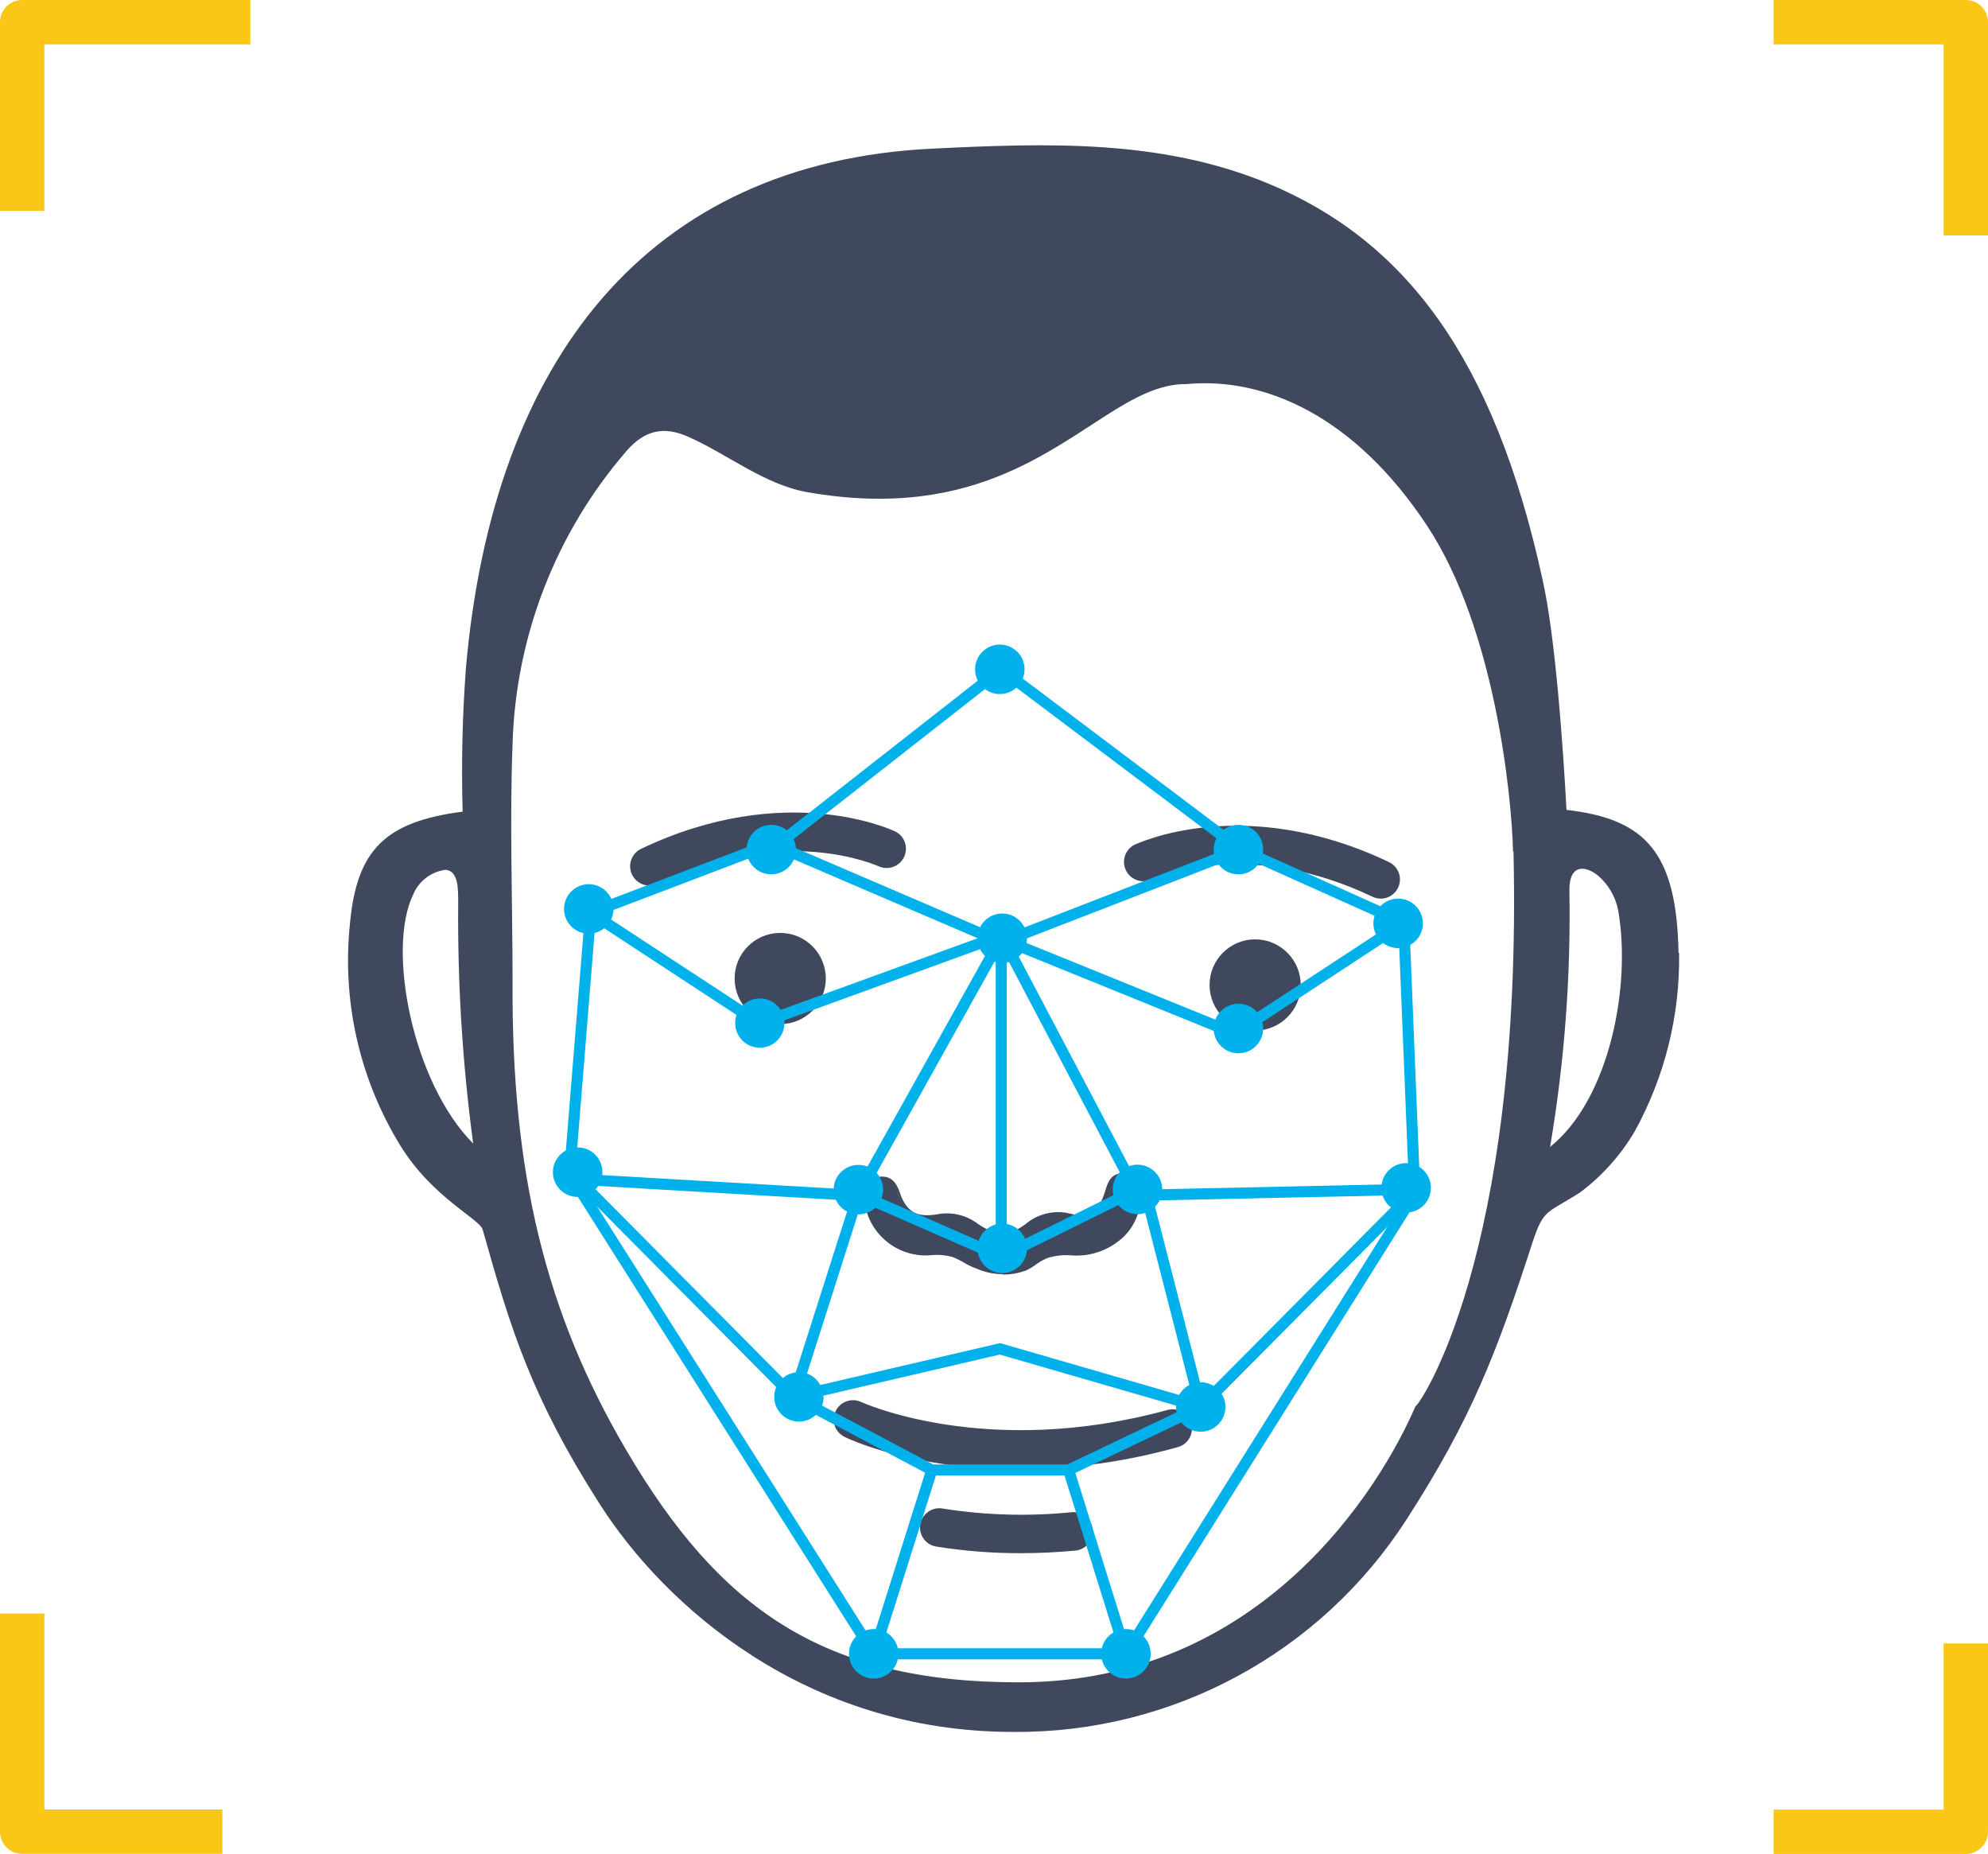
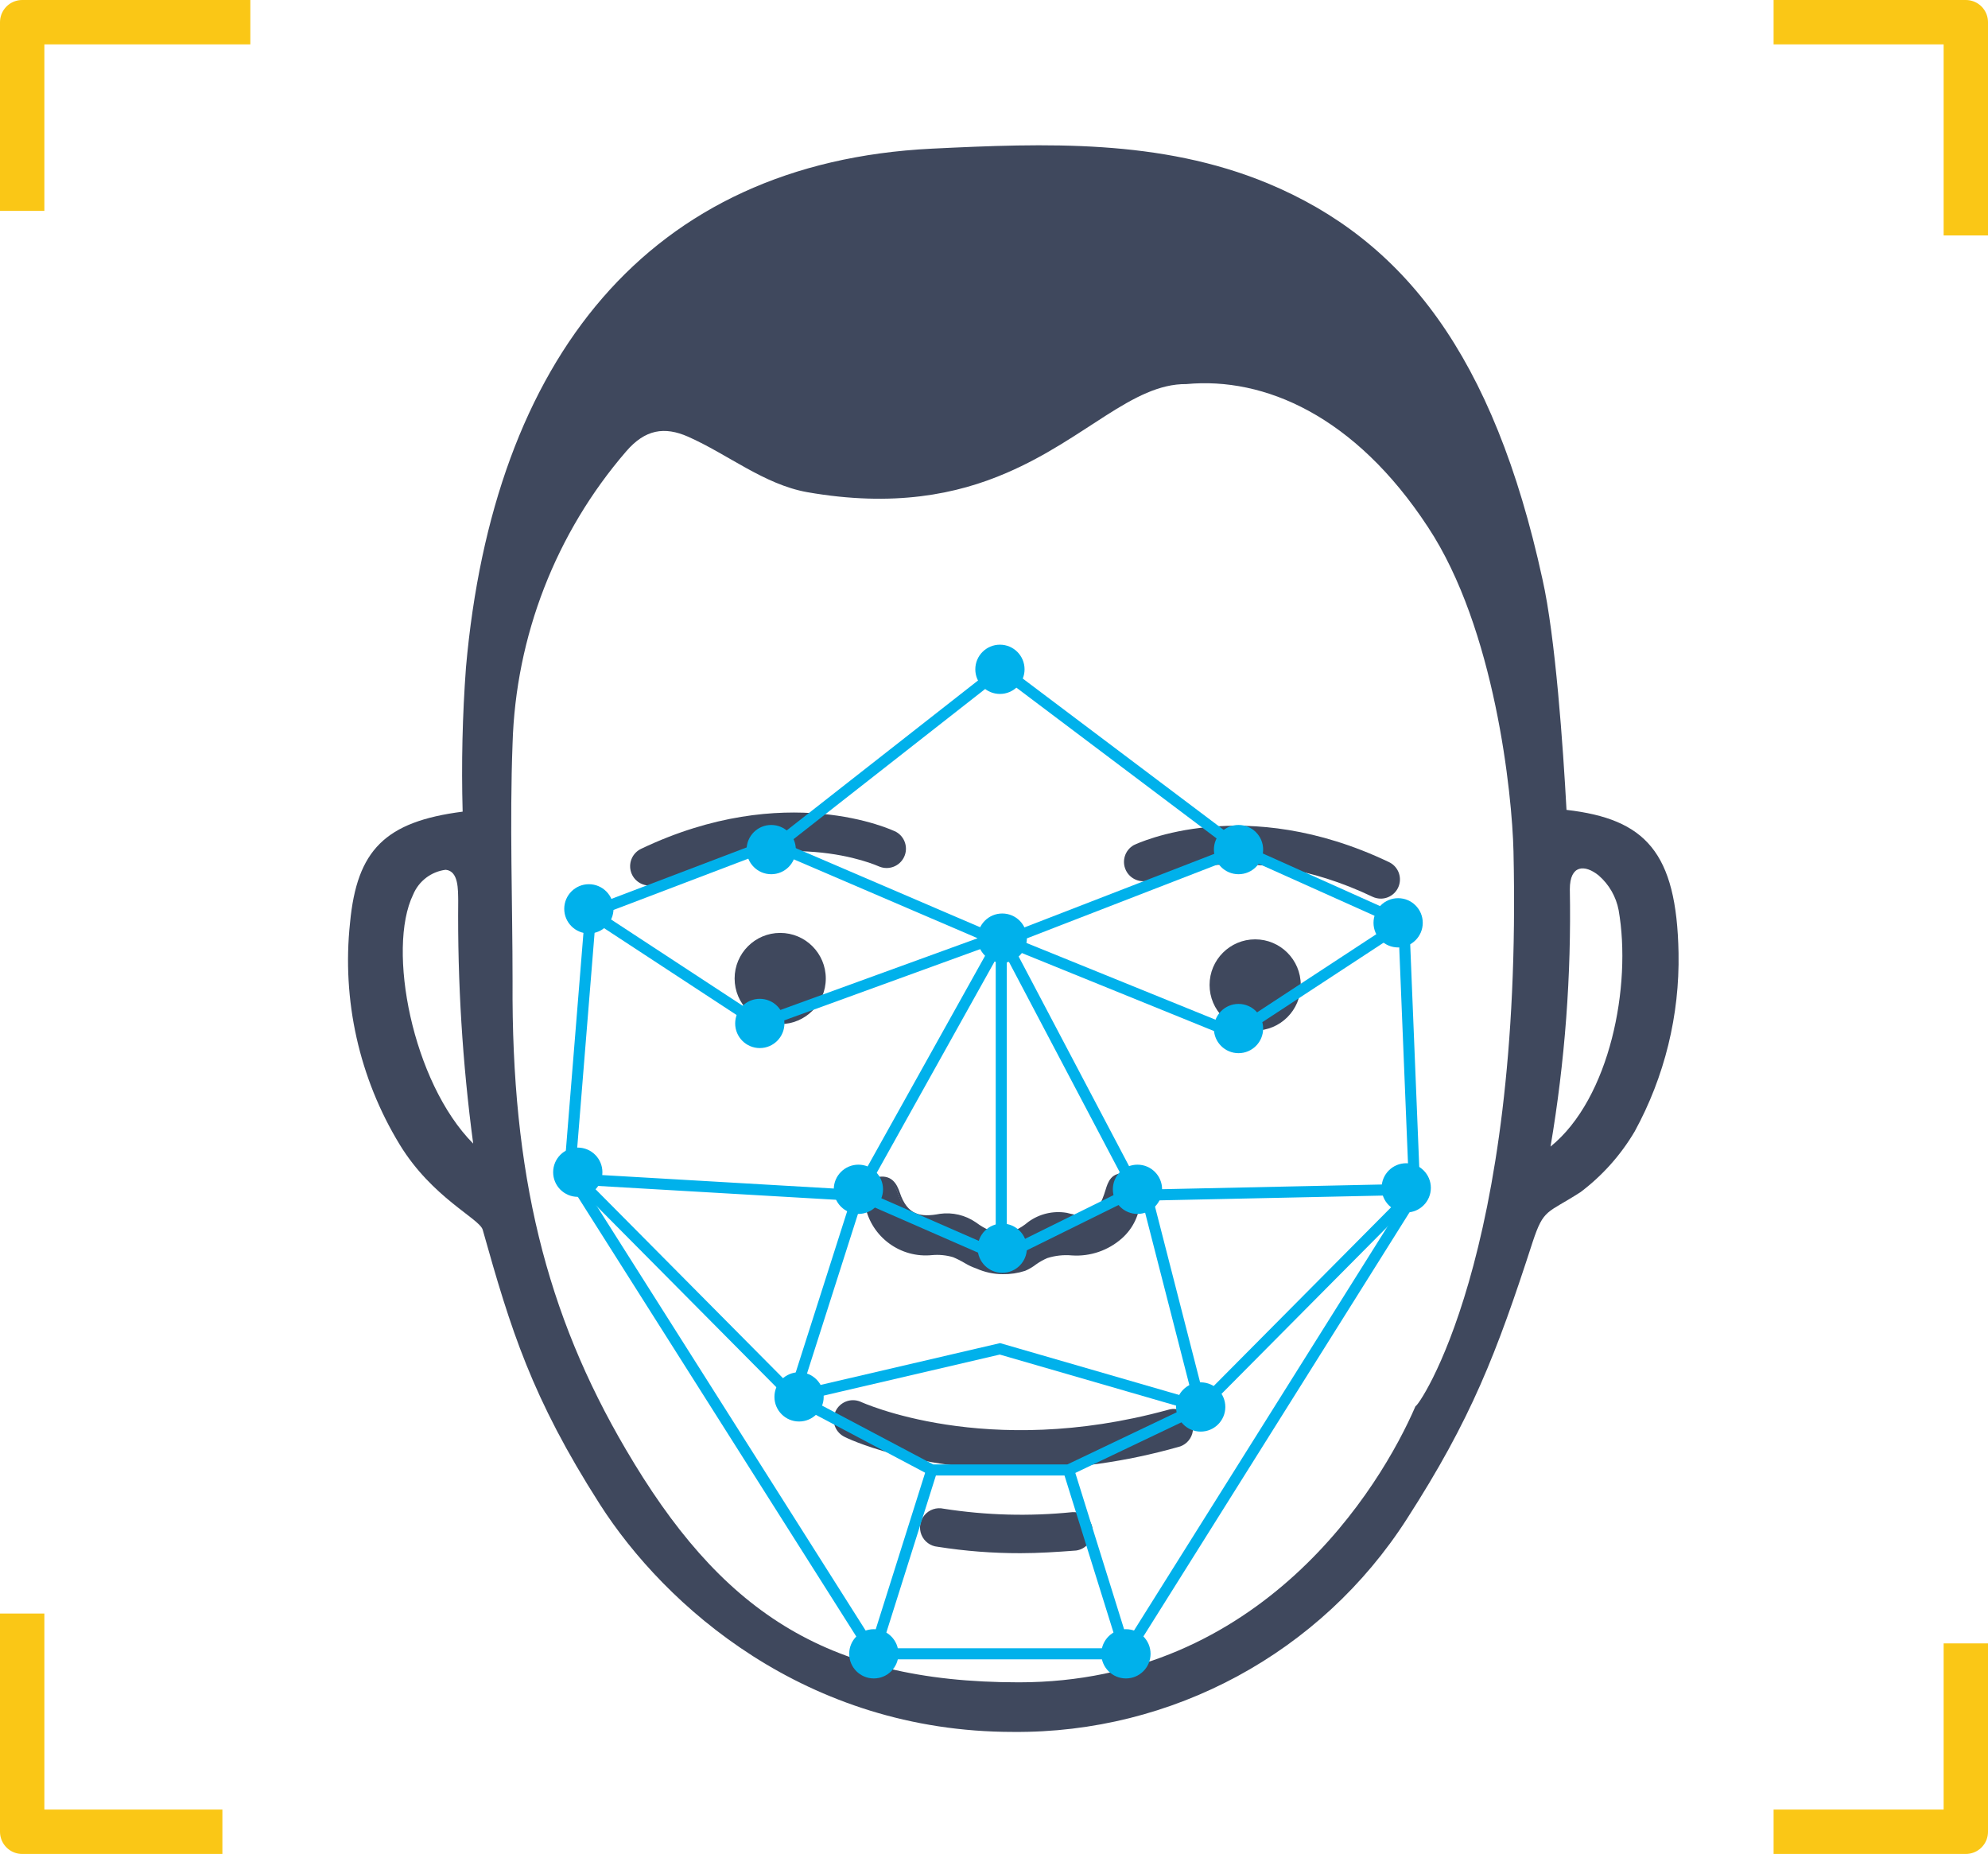
<svg xmlns="http://www.w3.org/2000/svg" viewBox="0 0 179.23 167.11">
  <defs>
    <style>.cls-1{fill:#3f485d;}.cls-2,.cls-4,.cls-5,.cls-6{fill:none;}.cls-2{stroke:#fac716;stroke-width:4px;}.cls-2,.cls-5,.cls-6{stroke-linejoin:round;}.cls-3{fill:#00b1eb;}.cls-4,.cls-5,.cls-6{stroke:#00b1eb;}.cls-4{stroke-miterlimit:10;}.cls-6{stroke-linecap:round;}</style>
  </defs>
  <g id="Layer_2" data-name="Layer 2">
-     <g id="Layer_1-2" data-name="Layer 1">
-       <path class="cls-1" d="M151.33,85.89c-.17-9.1-3-12.07-10.1-12.89-.3-5.55-1-15.65-2.17-20.8-4.39-20.13-12.5-30.58-24.78-35.68-9.67-4-20-3.62-30.27-3.12-25.6,1.26-39.54,19-42,46.76a125.5,125.5,0,0,0-.3,13c-7,.9-9.53,3.47-10.15,10a31.89,31.89,0,0,0,4.47,20c2.93,4.81,7.21,6.68,7.49,7.69,2.53,9,4.41,15.12,10.56,24.74,5.85,9.15,18.55,20.52,37.25,20.52a41.73,41.73,0,0,0,35.51-19.2c5.8-9,8.08-14.9,11.35-25,1-3,1.27-2.5,4.31-4.46a18.86,18.86,0,0,0,4.88-5.47,32.27,32.27,0,0,0,4-16.1M42.66,103.08c-5.49-5.53-7.8-17.55-5.41-22.45a3.67,3.67,0,0,1,2.93-2.23c1.19.11,1.11,1.86,1.13,2.79a152.93,152.93,0,0,0,1.35,21.89m93.79-26.34c.84,36.7-8.65,50.2-8.83,50-3.16,7.34-13.88,24.9-35.77,24.9-17.61,0-27-6.61-35.43-21-7.18-12.23-10.32-24.8-10.21-42.19,0-7.14-.27-14.29,0-21.41A42.25,42.25,0,0,1,56.45,40.69c1.72-2,3.46-2.26,5.58-1.33,3.61,1.6,6.85,4.3,10.73,5,7.81,1.37,13.52.2,18-1.74,7.14-3.07,11.34-8.05,16.2-8,7-.66,15.19,2.83,21.78,12.89,6,9.18,7.55,24.09,7.67,29.26m3.34,26.61a125,125,0,0,0,1.74-23.2c0-2.21,1.35-2.25,2.6-1.24a5.5,5.5,0,0,1,1.8,3.13c1.19,6.79-.77,17-6.14,21.31" />
-       <path class="cls-1" d="M84.09,113a5.22,5.22,0,0,1,1.93.21c.55.18,1.73,1,2.06,1a5.89,5.89,0,0,0,4.28.17c.6-.2,1.38-.93,2-1.15a5.58,5.58,0,0,1,2.27-.25c3.14.18,5.93-2,6-4.92,0-.75.23-1.93-1.16-2.16s-1.51.75-1.69,1.38c-.74,2.44-1.58,2.72-3.69,2.18a4.45,4.45,0,0,0-3.32.78c-1.7,1.41-3.15,1.36-4.92.06a4.46,4.46,0,0,0-3.12-.75c-2,.38-3.1,0-3.78-2-.25-.75-.68-1.59-2-1.3-1,.23-1.08,1.51-.91,2.41a5.45,5.45,0,0,0,6,4.31" />
-       <path class="cls-1" d="M90.4,114.85a5.81,5.81,0,0,1-2.37-.51,5.29,5.29,0,0,1-1-.46,8.84,8.84,0,0,0-1.1-.56,5.12,5.12,0,0,0-1.88-.19A5.57,5.57,0,0,1,78,108.69c-.2-1,0-2.33,1-2.57,1.37-.32,1.86.58,2.13,1.4.68,2,1.84,2.23,3.61,1.89a4.61,4.61,0,0,1,3.24.77c1.75,1.3,3.13,1.29,4.74-.05a4.58,4.58,0,0,1,3.45-.81c2,.52,2.79.3,3.51-2.09v0c.19-.62.5-1.65,1.84-1.43s1.33,1.35,1.29,2.09a1.55,1.55,0,0,1,0,.22,4.94,4.94,0,0,1-1.65,3.5,6.17,6.17,0,0,1-4.53,1.55,5.65,5.65,0,0,0-2.21.24,5.49,5.49,0,0,0-1,.56,4.46,4.46,0,0,1-1,.59,6.24,6.24,0,0,1-2,.34m-5.88-2a5,5,0,0,1,1.55.23,8.24,8.24,0,0,1,1.15.58,6.23,6.23,0,0,0,.89.44,5.77,5.77,0,0,0,4.21.17,4.57,4.57,0,0,0,1-.56,4.3,4.3,0,0,1,3.35-.85,5.87,5.87,0,0,0,4.31-1.47,4.63,4.63,0,0,0,1.56-3.3,1.69,1.69,0,0,0,0-.23c0-.75.09-1.6-1-1.79s-1.32.61-1.51,1.24l0,0c-.78,2.61-1.78,2.81-3.85,2.28a4.35,4.35,0,0,0-3.2.75c-1.71,1.42-3.23,1.44-5.1.06a4.23,4.23,0,0,0-3-.71c-1.88.36-3.19.14-3.93-2.09-.26-.78-.66-1.47-1.8-1.21-.86.19-1,1.33-.8,2.24a5.31,5.31,0,0,0,5.83,4.2l.44,0" />
-       <polyline class="cls-2" points="20.05 165.1 2 165.1 2 145.44" />
+     <g id="Capa_1" data-name="Capa 1">
+       <path class="cls-1" d="M151.33,85.89c-.17-9.1-3-12.07-10.1-12.89-.3-5.55-1-15.65-2.17-20.8-4.39-20.13-12.5-30.58-24.78-35.68-9.67-4-20-3.62-30.27-3.12-25.6,1.26-39.54,19-42,46.76a128.34,128.34,0,0,0-.3,13c-7,.9-9.53,3.47-10.15,10a31.89,31.89,0,0,0,4.47,20c2.93,4.81,7.21,6.68,7.49,7.69,2.53,9,4.41,15.12,10.56,24.74,5.85,9.15,18.55,20.52,37.25,20.52a41.72,41.72,0,0,0,35.51-19.2c5.8-9,8.08-14.9,11.35-25,1-3,1.27-2.5,4.31-4.46a18.86,18.86,0,0,0,4.88-5.47A32.27,32.27,0,0,0,151.33,85.89ZM42.66,103.08c-5.49-5.53-7.8-17.55-5.41-22.45a3.67,3.67,0,0,1,2.93-2.23c1.19.11,1.11,1.86,1.13,2.79A154.49,154.49,0,0,0,42.66,103.08Zm93.79-26.34c.84,36.7-8.65,50.2-8.83,50-3.16,7.34-13.88,24.9-35.77,24.9-17.61,0-27-6.61-35.43-21-7.18-12.23-10.32-24.8-10.21-42.19,0-7.14-.27-14.29,0-21.41A42.25,42.25,0,0,1,56.45,40.69c1.72-2,3.46-2.26,5.58-1.33,3.61,1.6,6.85,4.3,10.73,5,7.81,1.37,13.52.2,18-1.74,7.14-3.07,11.34-8.05,16.2-8,7-.66,15.19,2.83,21.78,12.89C134.79,56.66,136.33,71.57,136.45,76.74Zm3.34,26.61a125,125,0,0,0,1.74-23.2c0-2.21,1.35-2.25,2.6-1.24a5.5,5.5,0,0,1,1.8,3.13C147.12,88.83,145.16,99,139.79,103.35Z" />
+       <path class="cls-1" d="M84.09,113a5.22,5.22,0,0,1,1.93.21c.55.18,1.73,1,2.06,1a5.88,5.88,0,0,0,4.28.17c.6-.2,1.38-.93,2-1.15a5.58,5.58,0,0,1,2.27-.25c3.14.18,5.93-2,6-4.91,0-.76.23-1.94-1.16-2.17s-1.51.75-1.69,1.37c-.74,2.45-1.58,2.73-3.69,2.19a4.45,4.45,0,0,0-3.32.78c-1.7,1.41-3.15,1.36-4.92.06a4.43,4.43,0,0,0-3.13-.75c-2,.38-3.09,0-3.77-2-.25-.75-.68-1.59-2-1.3-1,.23-1.08,1.51-.91,2.41A5.45,5.45,0,0,0,84.09,113Z" />
+       <path class="cls-1" d="M90.4,114.85a5.81,5.81,0,0,1-2.37-.51,5.29,5.29,0,0,1-1-.46,8.84,8.84,0,0,0-1.1-.56,5.12,5.12,0,0,0-1.88-.19h0A5.57,5.57,0,0,1,78,108.69c-.2-1,0-2.33,1-2.57,1.37-.32,1.86.58,2.13,1.4.68,2,1.84,2.23,3.61,1.89a4.61,4.61,0,0,1,3.24.77c1.75,1.3,3.13,1.29,4.74-.05a4.58,4.58,0,0,1,3.45-.81c2,.52,2.79.3,3.51-2.09v0c.19-.62.5-1.65,1.84-1.43s1.33,1.35,1.29,2.09a1.55,1.55,0,0,1,0,.22,4.94,4.94,0,0,1-1.65,3.5,6.17,6.17,0,0,1-4.53,1.55,5.65,5.65,0,0,0-2.21.24,5.49,5.49,0,0,0-1,.56,4.46,4.46,0,0,1-1,.59A6.24,6.24,0,0,1,90.4,114.85Zm-5.88-2a5,5,0,0,1,1.55.23,7.27,7.27,0,0,1,1.15.58,6.23,6.23,0,0,0,.89.44,5.77,5.77,0,0,0,4.21.17,4.57,4.57,0,0,0,1-.56,4.3,4.3,0,0,1,3.35-.85,5.87,5.87,0,0,0,4.31-1.47,4.63,4.63,0,0,0,1.56-3.3,1.69,1.69,0,0,0,0-.23c0-.75.09-1.6-1-1.79s-1.32.61-1.51,1.24v0c-.79,2.61-1.79,2.81-3.86,2.28a4.31,4.31,0,0,0-3.19.75c-1.72,1.42-3.24,1.44-5.1.06a4.26,4.26,0,0,0-3-.71c-1.88.36-3.19.14-3.93-2.09-.26-.78-.66-1.47-1.8-1.21-.86.2-1,1.33-.8,2.24a5.31,5.31,0,0,0,5.83,4.2h0Z" />
+       <polyline class="cls-2" points="20.05 165.11 2 165.11 2 145.44" />
      <polyline class="cls-2" points="177.23 148.13 177.23 165.11 159.9 165.11" />
      <polyline class="cls-2" points="159.9 2 177.23 2 177.23 21.22" />
      <polyline class="cls-2" points="2 19.01 2 2 22.57 2" />
-       <path class="cls-3" d="M55.31,81.92a2.23,2.23,0,1,1-2.23-2.22,2.23,2.23,0,0,1,2.23,2.22" />
-       <path class="cls-3" d="M128.28,83.18A2.23,2.23,0,1,1,126.05,81a2.22,2.22,0,0,1,2.23,2.23" />
-       <path class="cls-3" d="M54.31,105.66a2.23,2.23,0,1,1-2.22-2.23,2.21,2.21,0,0,1,2.22,2.23" />
-       <path class="cls-3" d="M129,107.07a2.23,2.23,0,1,1-2.23-2.23,2.22,2.22,0,0,1,2.23,2.23" />
-       <path class="cls-1" d="M74.45,88.2a4.11,4.11,0,1,1-4.11-4.11,4.11,4.11,0,0,1,4.11,4.11" />
-       <path class="cls-1" d="M117.27,88.78a4.11,4.11,0,1,1-4.11-4.11,4.12,4.12,0,0,1,4.11,4.11" />
-       <path class="cls-1" d="M91.94,132.46c-9.6,0-15.55-2.78-15.9-3a1.74,1.74,0,0,1,1.5-3.13c.11.05,11.35,5.24,27.72.76a1.75,1.75,0,0,1,2.14,1.22,1.73,1.73,0,0,1-1.22,2.13,53.7,53.7,0,0,1-14.24,2" />
-       <path class="cls-1" d="M58.55,79.82a1.74,1.74,0,0,1-.75-3.31c13-6.2,22.63-1.72,23-1.52a1.74,1.74,0,0,1-1.5,3.13C79,78,70.71,74.2,59.29,79.65a1.78,1.78,0,0,1-.74.17" />
-       <path class="cls-1" d="M124.5,81a1.76,1.76,0,0,1-.74-.16c-11.43-5.46-19.7-1.69-20.05-1.53a1.74,1.74,0,0,1-1.5-3.13c.41-.2,10-4.68,23,1.52a1.73,1.73,0,0,1-.75,3.3" />
-       <path class="cls-1" d="M92,140a47.17,47.17,0,0,1-7.47-.58,1.74,1.74,0,1,1,.54-3.43,45.31,45.31,0,0,0,11.61.31,1.74,1.74,0,0,1,.34,3.46c-1.69.16-3.36.24-5,.24" />
+       <circle class="cls-3" cx="53.09" cy="81.92" r="2.22" />
+       <circle class="cls-3" cx="126.05" cy="83.18" r="2.22" />
+       <circle class="cls-3" cx="52.09" cy="105.66" r="2.22" />
+       <circle class="cls-3" cx="126.78" cy="107.07" r="2.22" />
+       <circle class="cls-1" cx="70.34" cy="88.2" r="4.11" />
+       <circle class="cls-1" cx="113.16" cy="88.78" r="4.11" />
+       <path class="cls-1" d="M91.94,132.46c-9.6,0-15.55-2.78-15.9-3a1.74,1.74,0,0,1,1.5-3.13c.11.05,11.35,5.24,27.72.76a1.74,1.74,0,1,1,.92,3.35A53.7,53.7,0,0,1,91.94,132.46Z" />
+       <path class="cls-1" d="M58.55,79.82a1.74,1.74,0,0,1-.75-3.31c13-6.2,22.63-1.72,23-1.52a1.74,1.74,0,0,1-1.5,3.13C79,78,70.71,74.2,59.29,79.65A1.78,1.78,0,0,1,58.55,79.82Z" />
+       <path class="cls-1" d="M124.5,81a1.76,1.76,0,0,1-.74-.16c-11.43-5.46-19.7-1.69-20.05-1.53a1.74,1.74,0,0,1-1.5-3.13c.41-.2,10-4.68,23,1.52a1.73,1.73,0,0,1-.75,3.3Z" />
+       <path class="cls-1" d="M92,140a47.17,47.17,0,0,1-7.47-.58,1.74,1.74,0,1,1,.54-3.43,45.31,45.31,0,0,0,11.61.31,1.74,1.74,0,0,1,.34,3.46C95.31,139.89,93.64,140,92,140Z" />
      <polyline class="cls-4" points="71.56 125.91 84.01 132.5 96.34 132.5 108.25 126.82 90.15 121.58 71.56 125.91" />
      <polyline class="cls-4" points="90.21 84.67 77.39 107.65 90.27 113.28" />
      <polyline class="cls-5" points="84.01 132.5 78.78 149.07 101.51 149.07 96.34 132.5" />
      <polyline class="cls-5" points="91.25 85.01 111.33 93.16 126.56 83.18 111.85 76.58 90.27 84.94 90.27 113.28 102.38 107.3 90.6 84.94" />
      <polyline class="cls-6" points="104.39 107.7 127.73 107.2 108.25 126.82 103.33 107.65" />
      <polyline class="cls-4" points="101.51 149.07 127.55 107.58 126.56 83.18" />
      <polyline class="cls-5" points="89.33 84.67 68.48 92.25 53.25 82.27 69.57 76.06 90.27 84.94" />
      <polyline class="cls-6" points="76.34 107.7 52.09 106.29 71.56 125.91 77.39 107.65" />
      <polyline class="cls-4" points="78.78 149.07 51.35 105.77 53.25 82.27" />
-       <path class="cls-3" d="M92.59,84.56a2.23,2.23,0,1,1-2.23-2.22,2.23,2.23,0,0,1,2.23,2.22" />
-       <path class="cls-3" d="M104.78,107.2a2.23,2.23,0,1,1-2.23-2.22,2.23,2.23,0,0,1,2.23,2.22" />
-       <path class="cls-3" d="M92.59,112.51a2.23,2.23,0,1,1-2.23-2.22,2.23,2.23,0,0,1,2.23,2.22" />
-       <path class="cls-3" d="M113.88,76.58a2.23,2.23,0,1,1-2.22-2.23,2.21,2.21,0,0,1,2.22,2.23" />
-       <path class="cls-3" d="M71.76,76.58a2.23,2.23,0,1,1-2.23-2.23,2.22,2.22,0,0,1,2.23,2.23" />
-       <path class="cls-3" d="M79.62,107.2A2.23,2.23,0,1,1,77.39,105a2.23,2.23,0,0,1,2.23,2.22" />
-       <path class="cls-3" d="M70.72,92.25A2.22,2.22,0,1,1,68.5,90a2.21,2.21,0,0,1,2.22,2.23" />
-       <path class="cls-3" d="M113.88,92.71a2.23,2.23,0,1,1-2.22-2.23,2.21,2.21,0,0,1,2.22,2.23" />
-       <path class="cls-3" d="M92.37,60.33a2.23,2.23,0,1,1-2.22-2.23,2.22,2.22,0,0,1,2.22,2.23" />
-       <path class="cls-3" d="M110.48,126.82a2.23,2.23,0,1,1-2.23-2.23,2.23,2.23,0,0,1,2.23,2.23" />
-       <path class="cls-3" d="M74.26,125.91A2.23,2.23,0,1,1,72,123.68a2.21,2.21,0,0,1,2.22,2.23" />
-       <path class="cls-3" d="M81,149.07a2.23,2.23,0,1,1-2.23-2.23A2.22,2.22,0,0,1,81,149.07" />
-       <path class="cls-3" d="M103.74,149.07a2.23,2.23,0,1,1-2.23-2.23,2.22,2.22,0,0,1,2.23,2.23" />
+       <circle class="cls-3" cx="90.36" cy="84.56" r="2.22" />
+       <circle class="cls-3" cx="102.55" cy="107.2" r="2.22" />
+       <circle class="cls-3" cx="90.36" cy="112.51" r="2.22" />
+       <circle class="cls-3" cx="111.66" cy="76.58" r="2.22" />
+       <circle class="cls-3" cx="69.53" cy="76.58" r="2.22" />
+       <circle class="cls-3" cx="77.39" cy="107.2" r="2.22" />
+       <circle class="cls-3" cx="68.5" cy="92.25" r="2.22" />
+       <circle class="cls-3" cx="111.66" cy="92.71" r="2.22" />
+       <circle class="cls-3" cx="90.15" cy="60.33" r="2.22" />
+       <circle class="cls-3" cx="108.25" cy="126.82" r="2.22" />
+       <circle class="cls-3" cx="72.04" cy="125.91" r="2.22" />
+       <circle class="cls-3" cx="78.78" cy="149.07" r="2.22" />
+       <circle class="cls-3" cx="101.51" cy="149.07" r="2.22" />
      <polyline class="cls-5" points="69.53 76.58 90.27 60.33 111.85 76.58" />
    </g>
  </g>
</svg>
